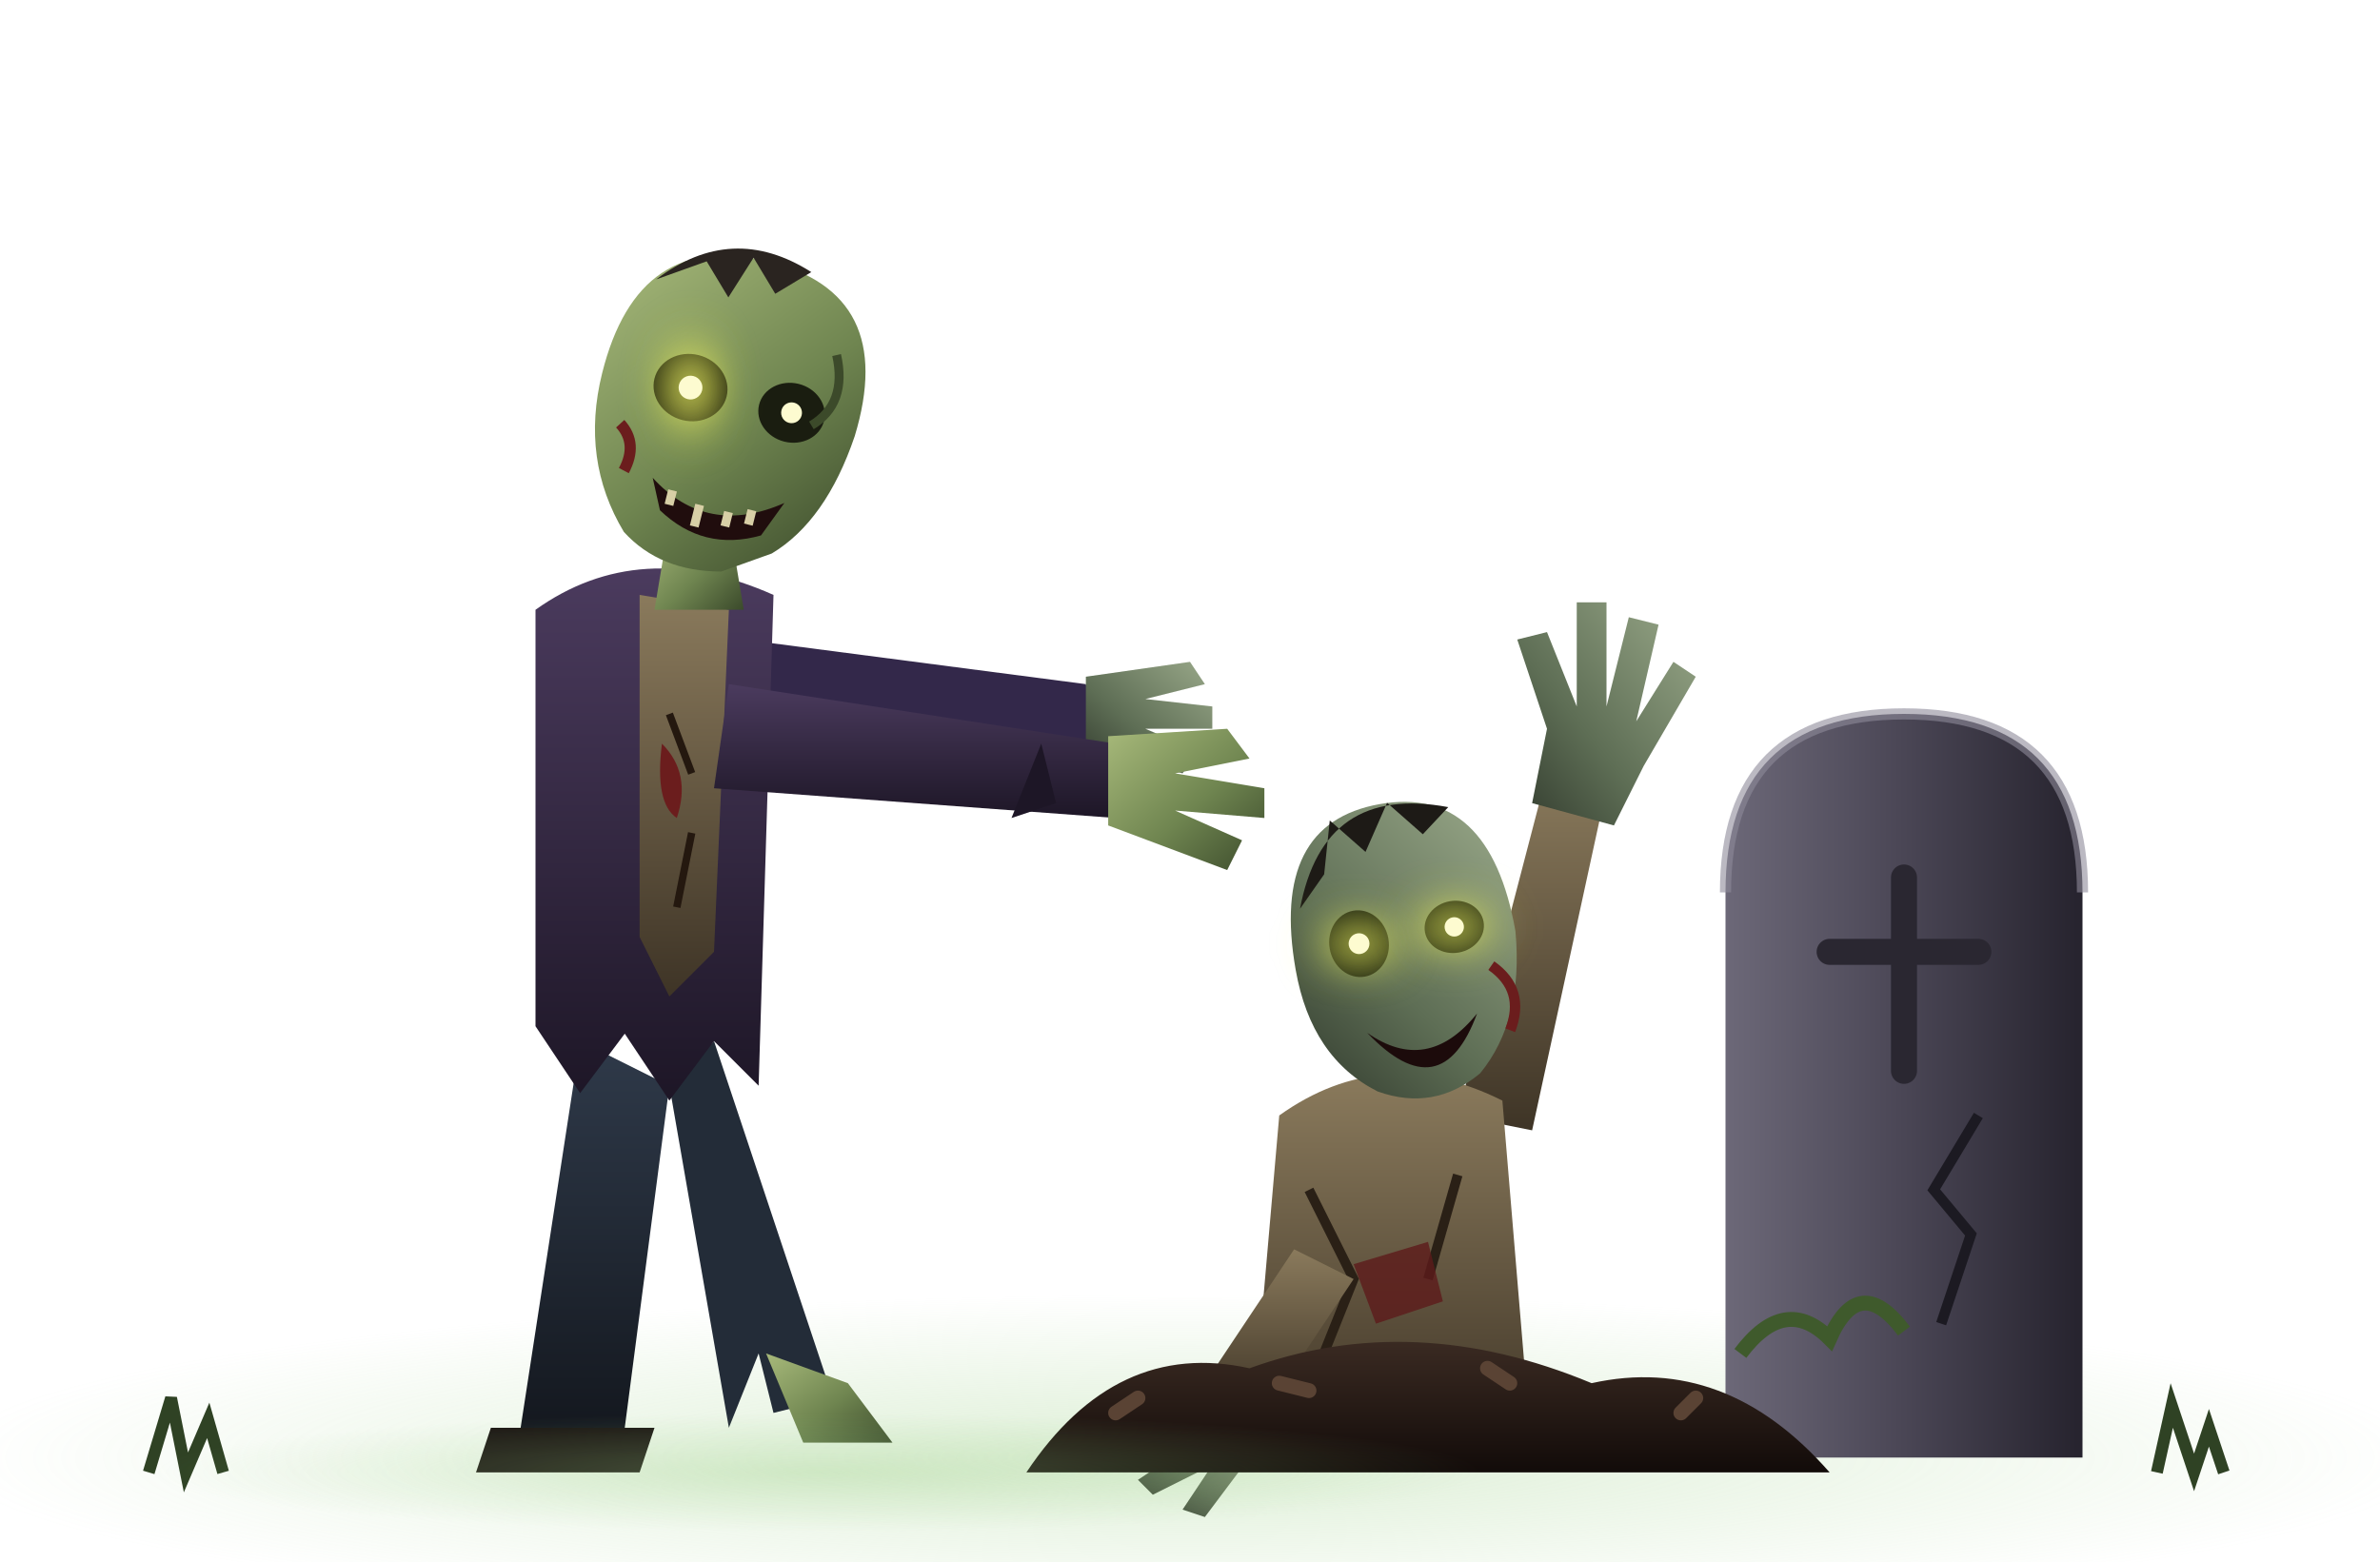
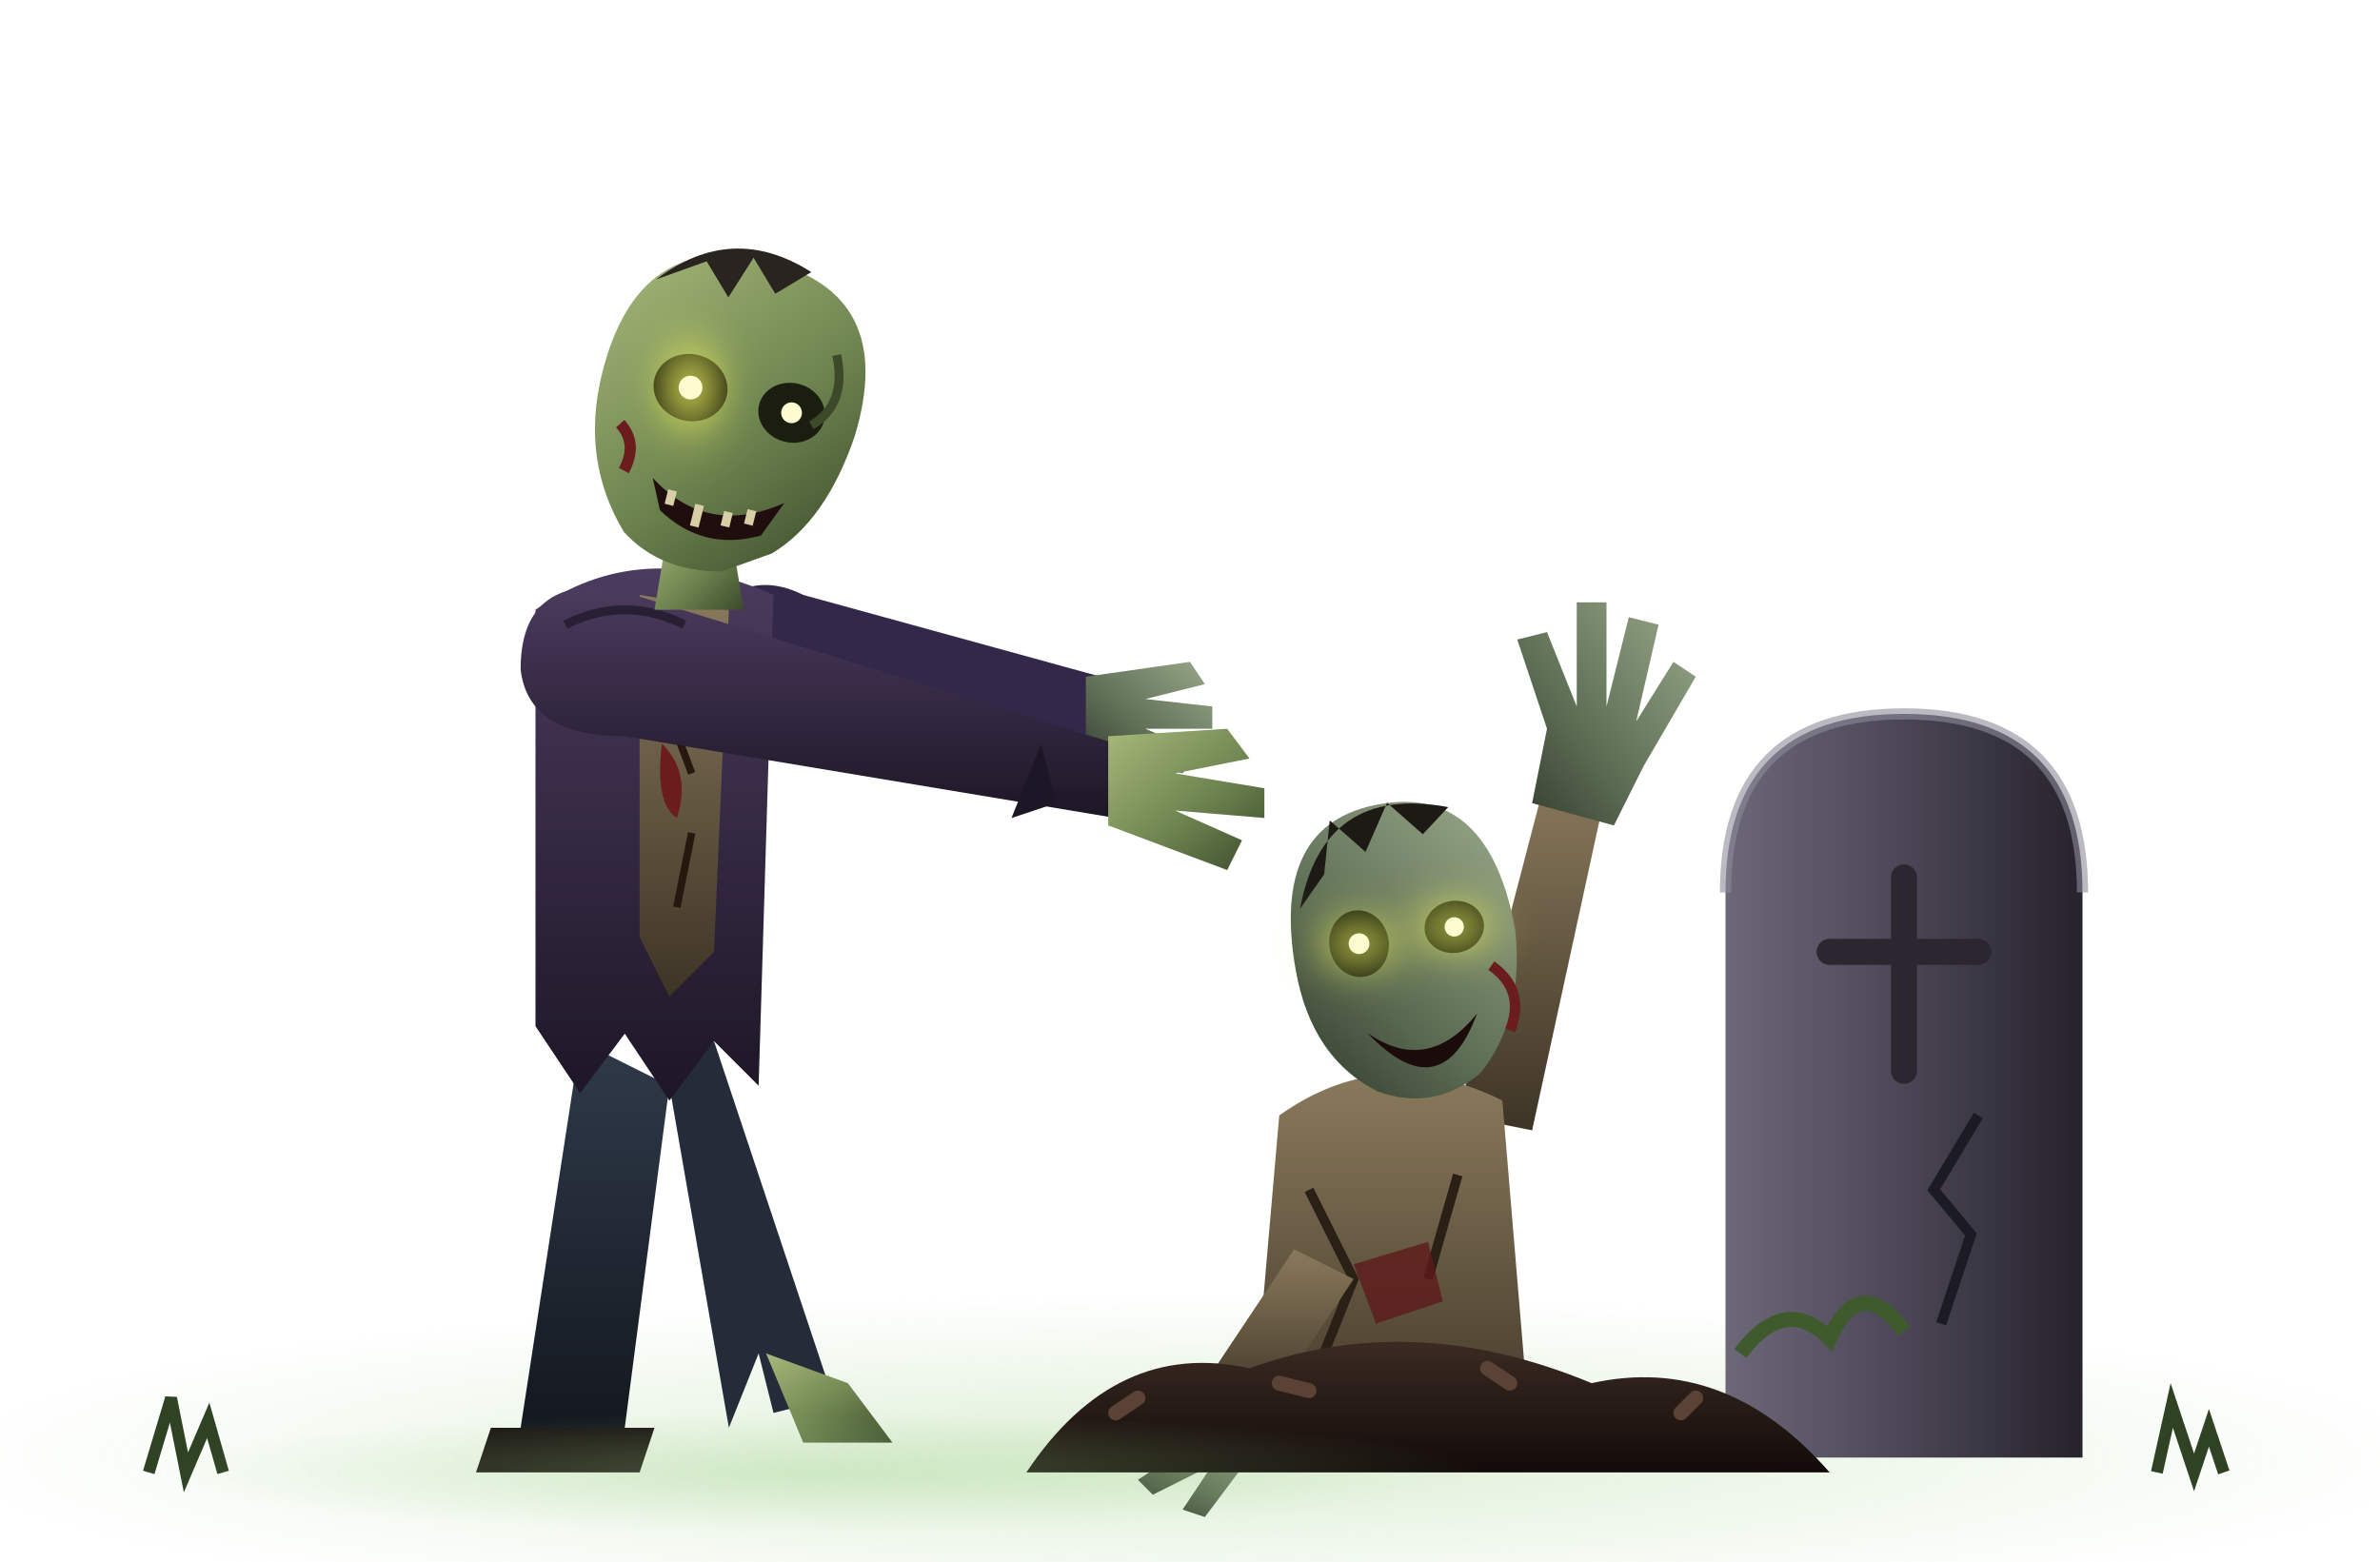
<svg xmlns="http://www.w3.org/2000/svg" viewBox="0 0 320 210">
  <defs>
    <linearGradient id="peau" x1="0" y1="0" x2="1" y2="1">
      <stop offset="0" stop-color="#a7b97a" />
      <stop offset=".55" stop-color="#6f8550" />
      <stop offset="1" stop-color="#3b4a2b" />
    </linearGradient>
    <linearGradient id="peau2" x1="1" y1="0" x2="0" y2="1">
      <stop offset="0" stop-color="#9aa98a" />
      <stop offset=".6" stop-color="#5e6e55" />
      <stop offset="1" stop-color="#323b2e" />
    </linearGradient>
    <linearGradient id="veste" x1="0" y1="0" x2="0" y2="1">
      <stop offset="0" stop-color="#4b3b5e" />
      <stop offset="1" stop-color="#1d1626" />
    </linearGradient>
    <linearGradient id="chemise" x1="0" y1="0" x2="0" y2="1">
      <stop offset="0" stop-color="#8a7a5c" />
      <stop offset="1" stop-color="#3e3426" />
    </linearGradient>
    <linearGradient id="pantalon" x1="0" y1="0" x2="0" y2="1">
      <stop offset="0" stop-color="#2f3a4a" />
      <stop offset="1" stop-color="#14181f" />
    </linearGradient>
    <linearGradient id="terre" x1="0" y1="0" x2="0" y2="1">
      <stop offset="0" stop-color="#3a2a22" />
      <stop offset="1" stop-color="#120b09" />
    </linearGradient>
    <linearGradient id="pierre" x1="0" y1="0" x2="1" y2="0">
      <stop offset="0" stop-color="#6c6878" />
      <stop offset=".5" stop-color="#4a4655" />
      <stop offset="1" stop-color="#26232e" />
    </linearGradient>
    <radialGradient id="brume" cx=".5" cy=".5" r=".5">
      <stop offset="0" stop-color="#9fd18a" stop-opacity=".35" />
      <stop offset="1" stop-color="#9fd18a" stop-opacity="0" />
    </radialGradient>
    <radialGradient id="oeil" cx=".5" cy=".5" r=".5">
      <stop offset="0" stop-color="#fff7b0" />
      <stop offset=".4" stop-color="#e8f04a" />
      <stop offset="1" stop-color="#e8f04a" stop-opacity="0" />
    </radialGradient>
    <filter id="flou" x="-50%" y="-50%" width="200%" height="200%">
      <feGaussianBlur stdDeviation="3" />
    </filter>
  </defs>
  <ellipse cx="160" cy="196" rx="170" ry="22" fill="url(#brume)" />
  <g>
    <path d="M232 196 L232 120 Q232 96 256 96 Q280 96 280 120 L280 196 Z" fill="url(#pierre)" />
    <path d="M232 120 Q232 96 256 96 Q280 96 280 120" fill="none" stroke="#8d8a9a" stroke-width="1.5" opacity=".6" />
    <path d="M246 128 h20 M256 118 v26" stroke="#2a2731" stroke-width="3.5" stroke-linecap="round" />
    <path d="M266 150 l-6 10 l5 6 l-4 12" fill="none" stroke="#1c1a22" stroke-width="1.4" />
    <path d="M234 182 q6 -8 12 -2 q4 -9 10 -1" fill="none" stroke="#3f5a2c" stroke-width="2" />
  </g>
  <g>
    <path d="M78 140 L70 192 L84 192 L90 146 Z" fill="url(#pantalon)" />
    <path d="M66 192 h22 l-2 6 h-22 Z" fill="#1a1412" />
    <path d="M96 140 L112 188 L104 190 L102 182 L98 192 L90 146 Z" fill="#232c38" />
    <path d="M103 182 L108 194 L120 194 L114 186 Z" fill="url(#peau)" />
-     <path d="M100 86 L146 92 L148 100 L102 100 Z" fill="#33284a" />
+     <path d="M94 84 Q100 76 108 80 L148 91 L148 100 L102 96 Z" fill="#33284a" />
    <path d="M146 91 l14 -2 l2 3 l-8 2 l9 1 l0 3 l-9 0 l7 3 l-2 3 l-13 -4 Z" fill="url(#peau2)" />
    <path d="M72 82 Q86 72 104 80 L102 146 L96 140 L90 148 L84 139 L78 147 L72 138 Z" fill="url(#veste)" />
    <path d="M86 80 L98 82 L96 128 L90 134 L86 126 Z" fill="url(#chemise)" />
    <path d="M89 100 q4 4 2 10 q-3 -2 -2 -10 Z" fill="#6b1d1d" />
    <path d="M90 96 l3 8 M93 112 l-2 10" stroke="#24180f" stroke-width="1" />
-     <path d="M98 92 L150 100 L150 110 L96 106 Z" fill="url(#veste)" />
+     <path d="M70 90 Q70 78 82 79 L150 100 L150 110 L84 99 Q71 99 70 90 Z" fill="url(#veste)" />
+     <path d="M76 84 Q84 80 92 84" fill="none" stroke="#1d1626" stroke-width="1.2" opacity=".7" />
    <path d="M140 100 l-4 10 l6 -2 Z" fill="#1d1626" />
    <path d="M149 99 l16 -1 l3 4 l-10 2 l12 2 l0 4 l-12 -1 l9 4 l-2 4 l-16 -6 Z" fill="url(#peau)" />
    <path d="M90 70 L98 70 L100 82 L88 82 Z" fill="url(#peau)" />
    <g transform="rotate(14 96 56)">
      <path d="M80 54 Q80 34 98 34 Q116 34 115 54 Q114 66 108 72 L102 76 Q94 78 88 74 Q80 66 80 54 Z" fill="url(#peau)" />
      <path d="M84 40 Q92 30 104 34 L100 38 L96 34 L94 40 L90 36 Z" fill="#2a2420" />
      <ellipse cx="92" cy="53" rx="5" ry="4.5" fill="#1a1d10" />
      <ellipse cx="106" cy="53" rx="4.5" ry="4" fill="#1a1d10" />
      <circle cx="92" cy="53" r="6" fill="url(#oeil)" filter="url(#flou)" />
      <circle cx="92" cy="53" r="1.6" fill="#fdfbd0" />
      <circle cx="106" cy="53" r="1.4" fill="#fdfbd0" />
      <path d="M90 66 Q99 72 108 65 L106 70 Q99 74 92 70 Z" fill="#200d0d" />
      <path d="M93 67 v2 M97 68 v3 M101 68 v2 M104 67 v2" stroke="#d8cfa6" stroke-width="1.2" />
      <path d="M110 44 q3 6 -1 10" fill="none" stroke="#3c4a2a" stroke-width="1.2" />
      <path d="M84 60 q3 2 2 6" fill="none" stroke="#6b1d1d" stroke-width="1.5" />
    </g>
  </g>
  <g>
    <path d="M196 150 L208 104 L216 106 L206 152 Z" fill="url(#chemise)" />
    <path d="M206 108 l2 -10 l-4 -12 l4 -1 l4 10 l0 -14 l4 0 l0 14 l3 -12 l4 1 l-3 13 l5 -8 l3 2 l-7 12 l-4 8 Z" fill="url(#peau2)" />
    <path d="M168 196 L172 150 Q186 140 202 148 L206 196 Z" fill="url(#chemise)" />
    <path d="M176 160 l6 12 l-4 10 M196 158 l-4 14" stroke="#2a2016" stroke-width="1.3" fill="none" />
    <path d="M182 170 l10 -3 l2 8 l-9 3 Z" fill="#5d1a1a" opacity=".8" />
    <path d="M162 186 L174 168 L182 172 L170 190 Z" fill="url(#chemise)" />
    <path d="M160 190 l-8 2 l0 3 l7 0 l-6 4 l2 2 l8 -4 l-4 6 l3 1 l6 -8 l1 -7 Z" fill="url(#peau2)" />
    <g transform="rotate(-10 188 128)">
      <path d="M174 128 Q174 108 189 108 Q204 108 204 128 Q203 140 196 146 Q189 150 182 146 Q174 140 174 128 Z" fill="url(#peau2)" />
      <path d="M176 120 Q182 104 198 110 L194 113 L190 108 L186 114 L182 109 L180 116 Z" fill="#1d1a16" />
      <ellipse cx="183" cy="126" rx="4" ry="4.5" fill="#141a10" />
      <ellipse cx="196" cy="126" rx="4" ry="3.5" fill="#141a10" />
      <circle cx="183" cy="126" r="5" fill="url(#oeil)" filter="url(#flou)" />
      <circle cx="196" cy="126" r="5" fill="url(#oeil)" filter="url(#flou)" />
      <circle cx="183" cy="126" r="1.4" fill="#fdfbd0" />
      <circle cx="196" cy="126" r="1.3" fill="#fdfbd0" />
      <path d="M182 138 Q189 145 197 138 Q190 150 182 138 Z" fill="#1c0b0b" />
      <path d="M200 132 q4 4 1 9" fill="none" stroke="#6b1d1d" stroke-width="1.4" />
    </g>
  </g>
  <path d="M138 198 Q150 180 168 184 Q190 176 214 186 Q232 182 246 198 Z" fill="url(#terre)" />
  <path d="M150 190 l3 -2 M172 186 l4 1 M200 184 l3 2 M226 190 l2 -2" stroke="#5a4334" stroke-width="2" stroke-linecap="round" />
  <path d="M20 198 l3 -10 l2 10 l3 -7 l2 7 M290 198 l2 -9 l3 9 l2 -6 l2 6" fill="none" stroke="#2f4224" stroke-width="1.6" />
  <ellipse cx="110" cy="198" rx="90" ry="8" fill="url(#brume)" />
</svg>
